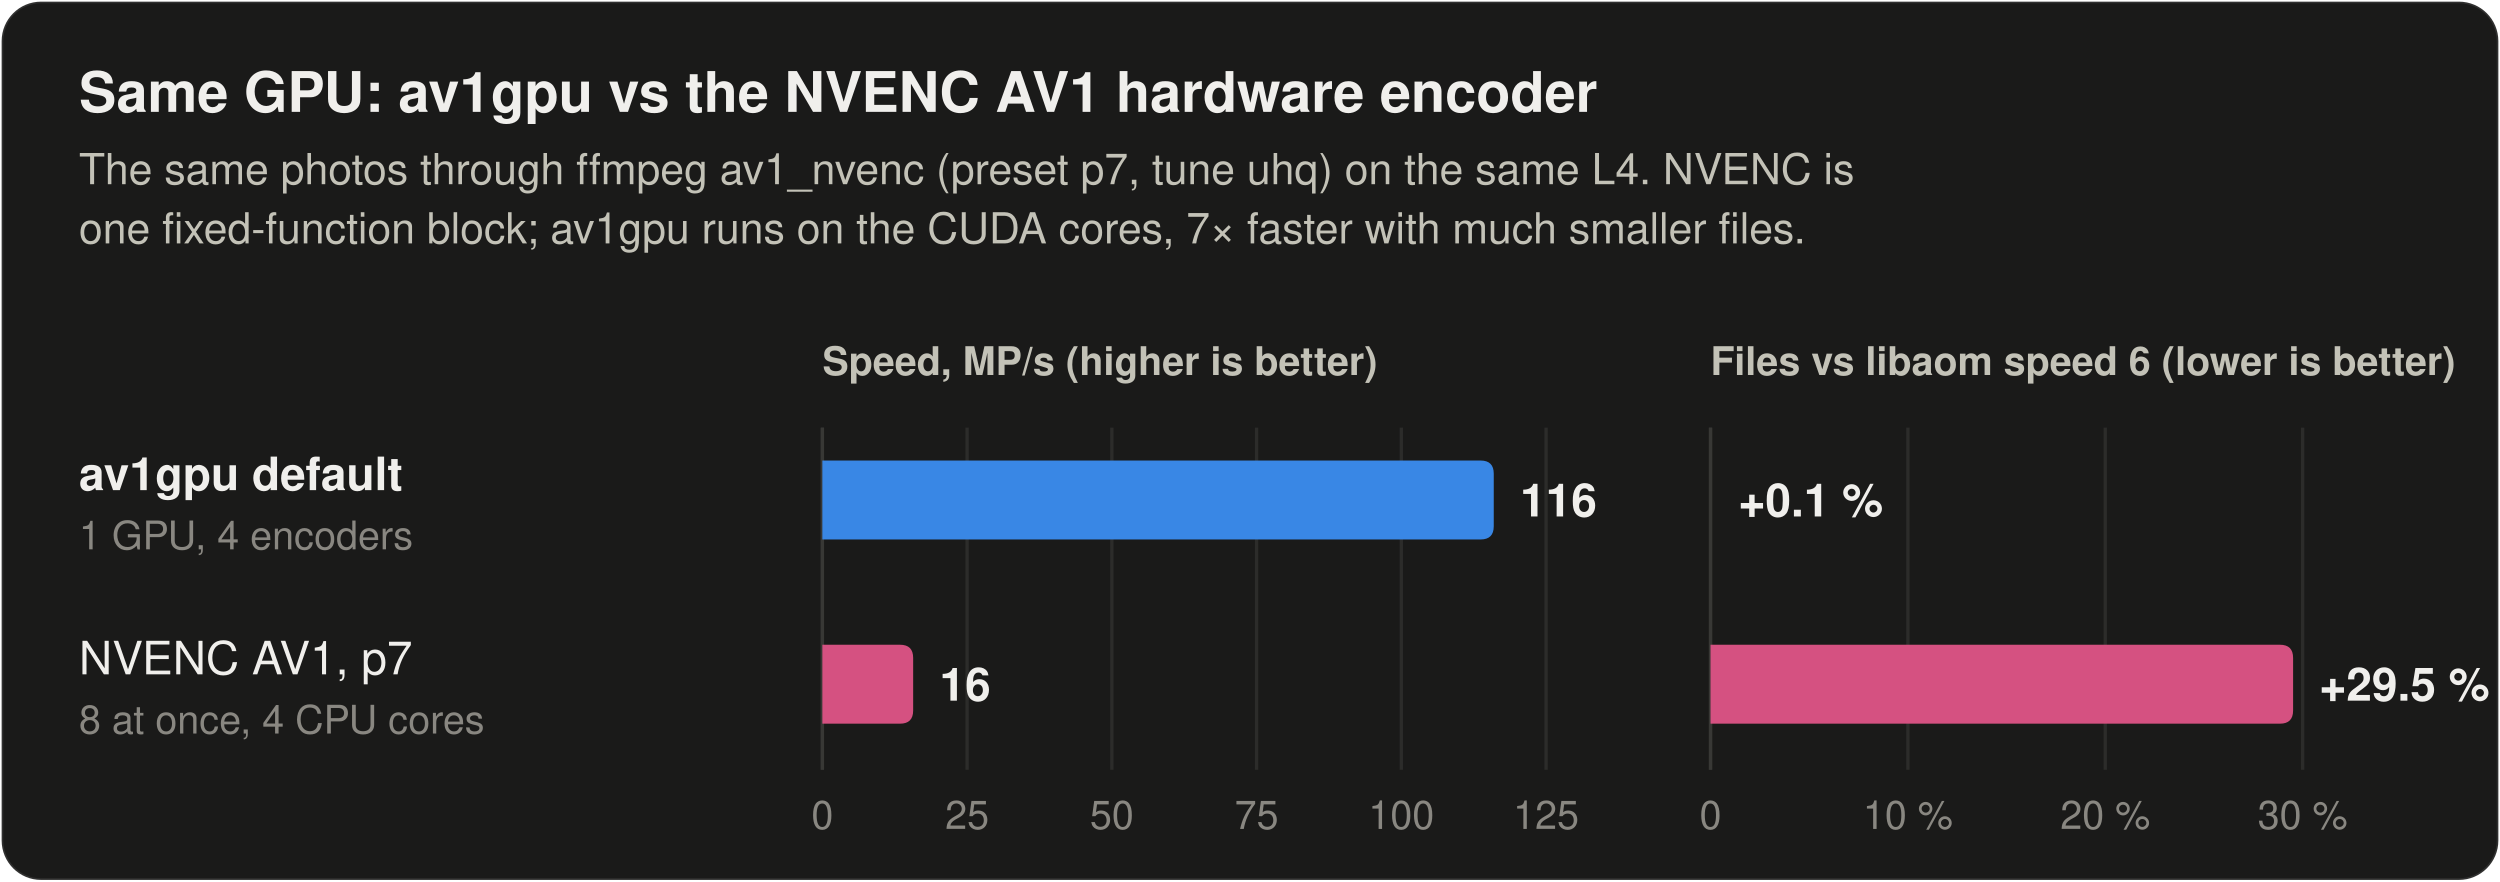
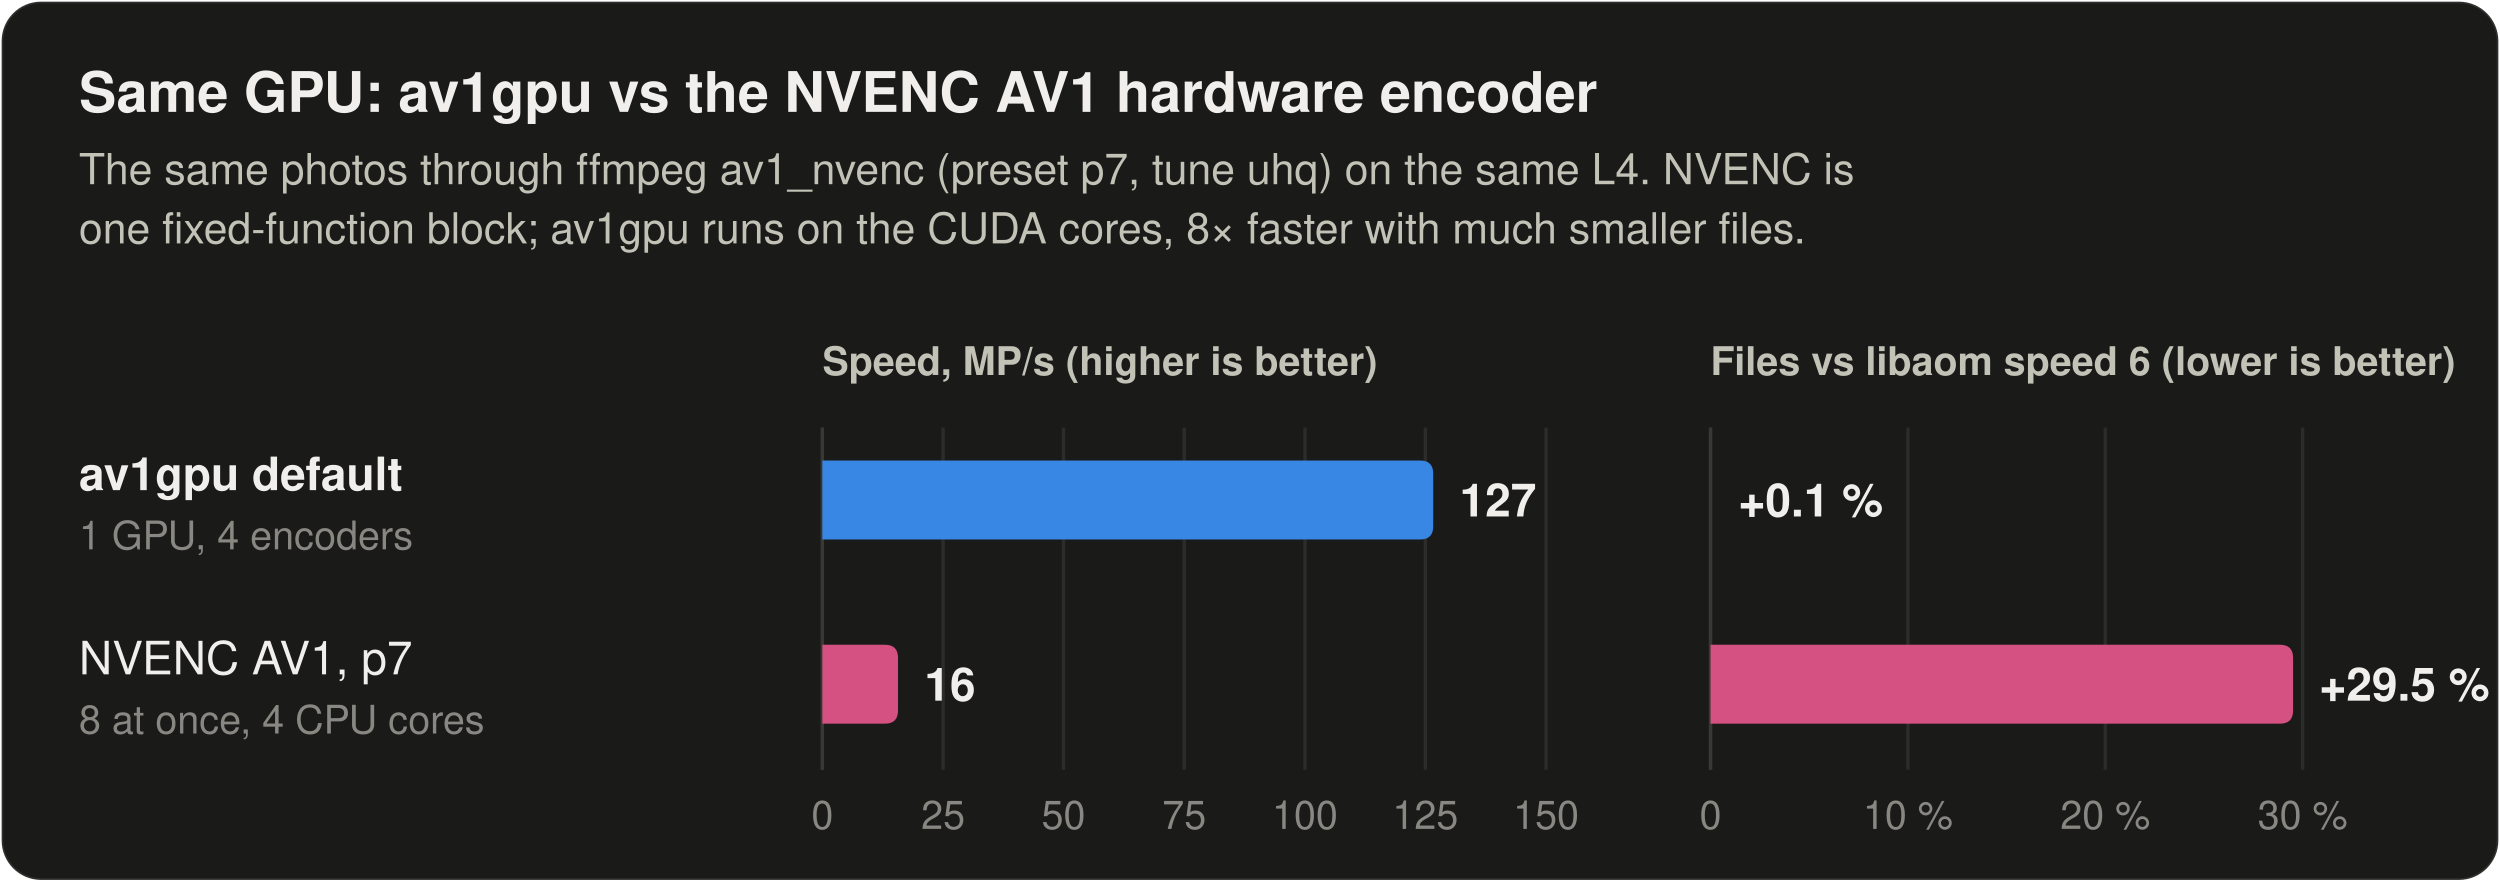
<svg xmlns="http://www.w3.org/2000/svg" width="760" height="268" viewBox="0 0 760 268" font-family="system-ui,-apple-system,'Segoe UI',Helvetica,Arial,sans-serif" role="img" aria-label="Same GPU: av1gpu vs the NVENC AV1 hardware encoder">
  <rect x="0.5" y="0.5" width="759" height="267" rx="12" fill="#1a1a19" stroke="rgba(255,255,255,0.10)" />
  <text x="24.0" y="34.0" font-size="17" fill="#f0efec" text-anchor="start" font-weight="600">Same GPU: av1gpu vs the NVENC AV1 hardware encoder</text>
  <text x="24.0" y="56.0" font-size="13" fill="#c3c2b7" text-anchor="start" font-weight="400">The same photos through ffmpeg av1_nvenc (preset p7, tune uhq) on the same L4. NVENC is</text>
-   <text x="24.0" y="74.0" font-size="13" fill="#c3c2b7" text-anchor="start" font-weight="400">one fixed-function block; av1gpu runs on the CUDA cores, 7× faster with much smaller files.</text>
+   <text x="24.0" y="74.0" font-size="13" fill="#c3c2b7" text-anchor="start" font-weight="400">one fixed-function block; av1gpu runs on the CUDA cores, 8× faster with much smaller files.</text>
  <text x="250.0" y="114.0" font-size="12" fill="#c3c2b7" text-anchor="start" font-weight="600">Speed, MP/s  (higher is better)</text>
  <line x1="250.0" y1="130.0" x2="250.0" y2="234.0" stroke="#2c2c2a" stroke-width="1" />
  <text x="250.0" y="252.0" font-size="12" fill="#898781" text-anchor="middle" font-weight="400">0</text>
-   <line x1="294.0" y1="130.0" x2="294.0" y2="234.0" stroke="#2c2c2a" stroke-width="1" />
-   <text x="294.0" y="252.0" font-size="12" fill="#898781" text-anchor="middle" font-weight="400">25</text>
-   <line x1="338.0" y1="130.0" x2="338.0" y2="234.0" stroke="#2c2c2a" stroke-width="1" />
-   <text x="338.0" y="252.0" font-size="12" fill="#898781" text-anchor="middle" font-weight="400">50</text>
-   <line x1="382.0" y1="130.0" x2="382.0" y2="234.0" stroke="#2c2c2a" stroke-width="1" />
-   <text x="382.0" y="252.0" font-size="12" fill="#898781" text-anchor="middle" font-weight="400">75</text>
-   <line x1="426.0" y1="130.0" x2="426.0" y2="234.0" stroke="#2c2c2a" stroke-width="1" />
-   <text x="426.0" y="252.0" font-size="12" fill="#898781" text-anchor="middle" font-weight="400">100</text>
+   <line x1="286.7" y1="130.0" x2="286.7" y2="234.0" stroke="#2c2c2a" stroke-width="1" />
+   <text x="286.7" y="252.0" font-size="12" fill="#898781" text-anchor="middle" font-weight="400">25</text>
+   <line x1="323.3" y1="130.0" x2="323.3" y2="234.0" stroke="#2c2c2a" stroke-width="1" />
+   <text x="323.3" y="252.0" font-size="12" fill="#898781" text-anchor="middle" font-weight="400">50</text>
+   <line x1="360.0" y1="130.0" x2="360.0" y2="234.0" stroke="#2c2c2a" stroke-width="1" />
+   <text x="360.0" y="252.0" font-size="12" fill="#898781" text-anchor="middle" font-weight="400">75</text>
+   <line x1="396.7" y1="130.0" x2="396.7" y2="234.0" stroke="#2c2c2a" stroke-width="1" />
+   <text x="396.7" y="252.0" font-size="12" fill="#898781" text-anchor="middle" font-weight="400">100</text>
+   <line x1="433.3" y1="130.0" x2="433.3" y2="234.0" stroke="#2c2c2a" stroke-width="1" />
+   <text x="433.3" y="252.0" font-size="12" fill="#898781" text-anchor="middle" font-weight="400">125</text>
  <line x1="470.0" y1="130.0" x2="470.0" y2="234.0" stroke="#2c2c2a" stroke-width="1" />
-   <text x="470.0" y="252.0" font-size="12" fill="#898781" text-anchor="middle" font-weight="400">125</text>
+   <text x="470.0" y="252.0" font-size="12" fill="#898781" text-anchor="middle" font-weight="400">150</text>
  <line x1="250.0" y1="130.0" x2="250.0" y2="234.0" stroke="#383835" stroke-width="1" />
  <text x="520.0" y="114.0" font-size="12" fill="#c3c2b7" text-anchor="start" font-weight="600">Files vs libaom speed 6  (lower is better)</text>
  <line x1="520.0" y1="130.0" x2="520.0" y2="234.0" stroke="#2c2c2a" stroke-width="1" />
  <text x="520.0" y="252.0" font-size="12" fill="#898781" text-anchor="middle" font-weight="400">0</text>
  <line x1="580.0" y1="130.0" x2="580.0" y2="234.0" stroke="#2c2c2a" stroke-width="1" />
  <text x="580.0" y="252.0" font-size="12" fill="#898781" text-anchor="middle" font-weight="400">10 %</text>
  <line x1="640.0" y1="130.0" x2="640.0" y2="234.0" stroke="#2c2c2a" stroke-width="1" />
  <text x="640.0" y="252.0" font-size="12" fill="#898781" text-anchor="middle" font-weight="400">20 %</text>
  <line x1="700.0" y1="130.0" x2="700.0" y2="234.0" stroke="#2c2c2a" stroke-width="1" />
  <text x="700.0" y="252.0" font-size="12" fill="#898781" text-anchor="middle" font-weight="400">30 %</text>
  <line x1="520.0" y1="130.0" x2="520.0" y2="234.0" stroke="#383835" stroke-width="1" />
  <text x="24.0" y="149.0" font-size="14" fill="#f0efec" text-anchor="start" font-weight="600">av1gpu default</text>
  <text x="24.0" y="167.0" font-size="12" fill="#898781" text-anchor="start" font-weight="400">1 GPU, 4 encoders</text>
-   <path d="M250.0,140.0 H450.1 Q454.1,140.0 454.1,144.0 V160.0 Q454.1,164.0 450.1,164.0 H250.0 Z" fill="#3987e5" />
-   <text x="462.1" y="157.0" font-size="14" fill="#f0efec" text-anchor="start" font-weight="600">116</text>
+   <path d="M250.0,140.0 H431.7 Q435.7,140.0 435.7,144.0 V160.0 Q435.7,164.0 431.7,164.0 H250.0 Z" fill="#3987e5" />
+   <text x="443.7" y="157.0" font-size="14" fill="#f0efec" text-anchor="start" font-weight="600">127</text>
  <text x="528.5" y="157.0" font-size="14" fill="#f0efec" text-anchor="start" font-weight="600">+0.1 %</text>
  <text x="24.0" y="205.0" font-size="14" fill="#f0efec" text-anchor="start" font-weight="400">NVENC AV1, p7</text>
  <text x="24.0" y="223.0" font-size="12" fill="#898781" text-anchor="start" font-weight="400">8 at once, 4 CPU cores</text>
-   <path d="M250.0,196.0 H273.6 Q277.6,196.0 277.6,200.0 V216.0 Q277.6,220.0 273.6,220.0 H250.0 Z" fill="#d55181" />
-   <text x="285.6" y="213.0" font-size="14" fill="#f0efec" text-anchor="start" font-weight="600">16</text>
+   <path d="M250.0,196.0 H269.0 Q273.0,196.0 273.0,200.0 V216.0 Q273.0,220.0 269.0,220.0 H250.0 Z" fill="#d55181" />
+   <text x="281.0" y="213.0" font-size="14" fill="#f0efec" text-anchor="start" font-weight="600">16</text>
  <path d="M520.0,196.0 H693.1 Q697.1,196.0 697.1,200.0 V216.0 Q697.1,220.0 693.1,220.0 H520.0 Z" fill="#d55181" />
  <text x="705.1" y="213.0" font-size="14" fill="#f0efec" text-anchor="start" font-weight="600">+29.5 %</text>
</svg>
